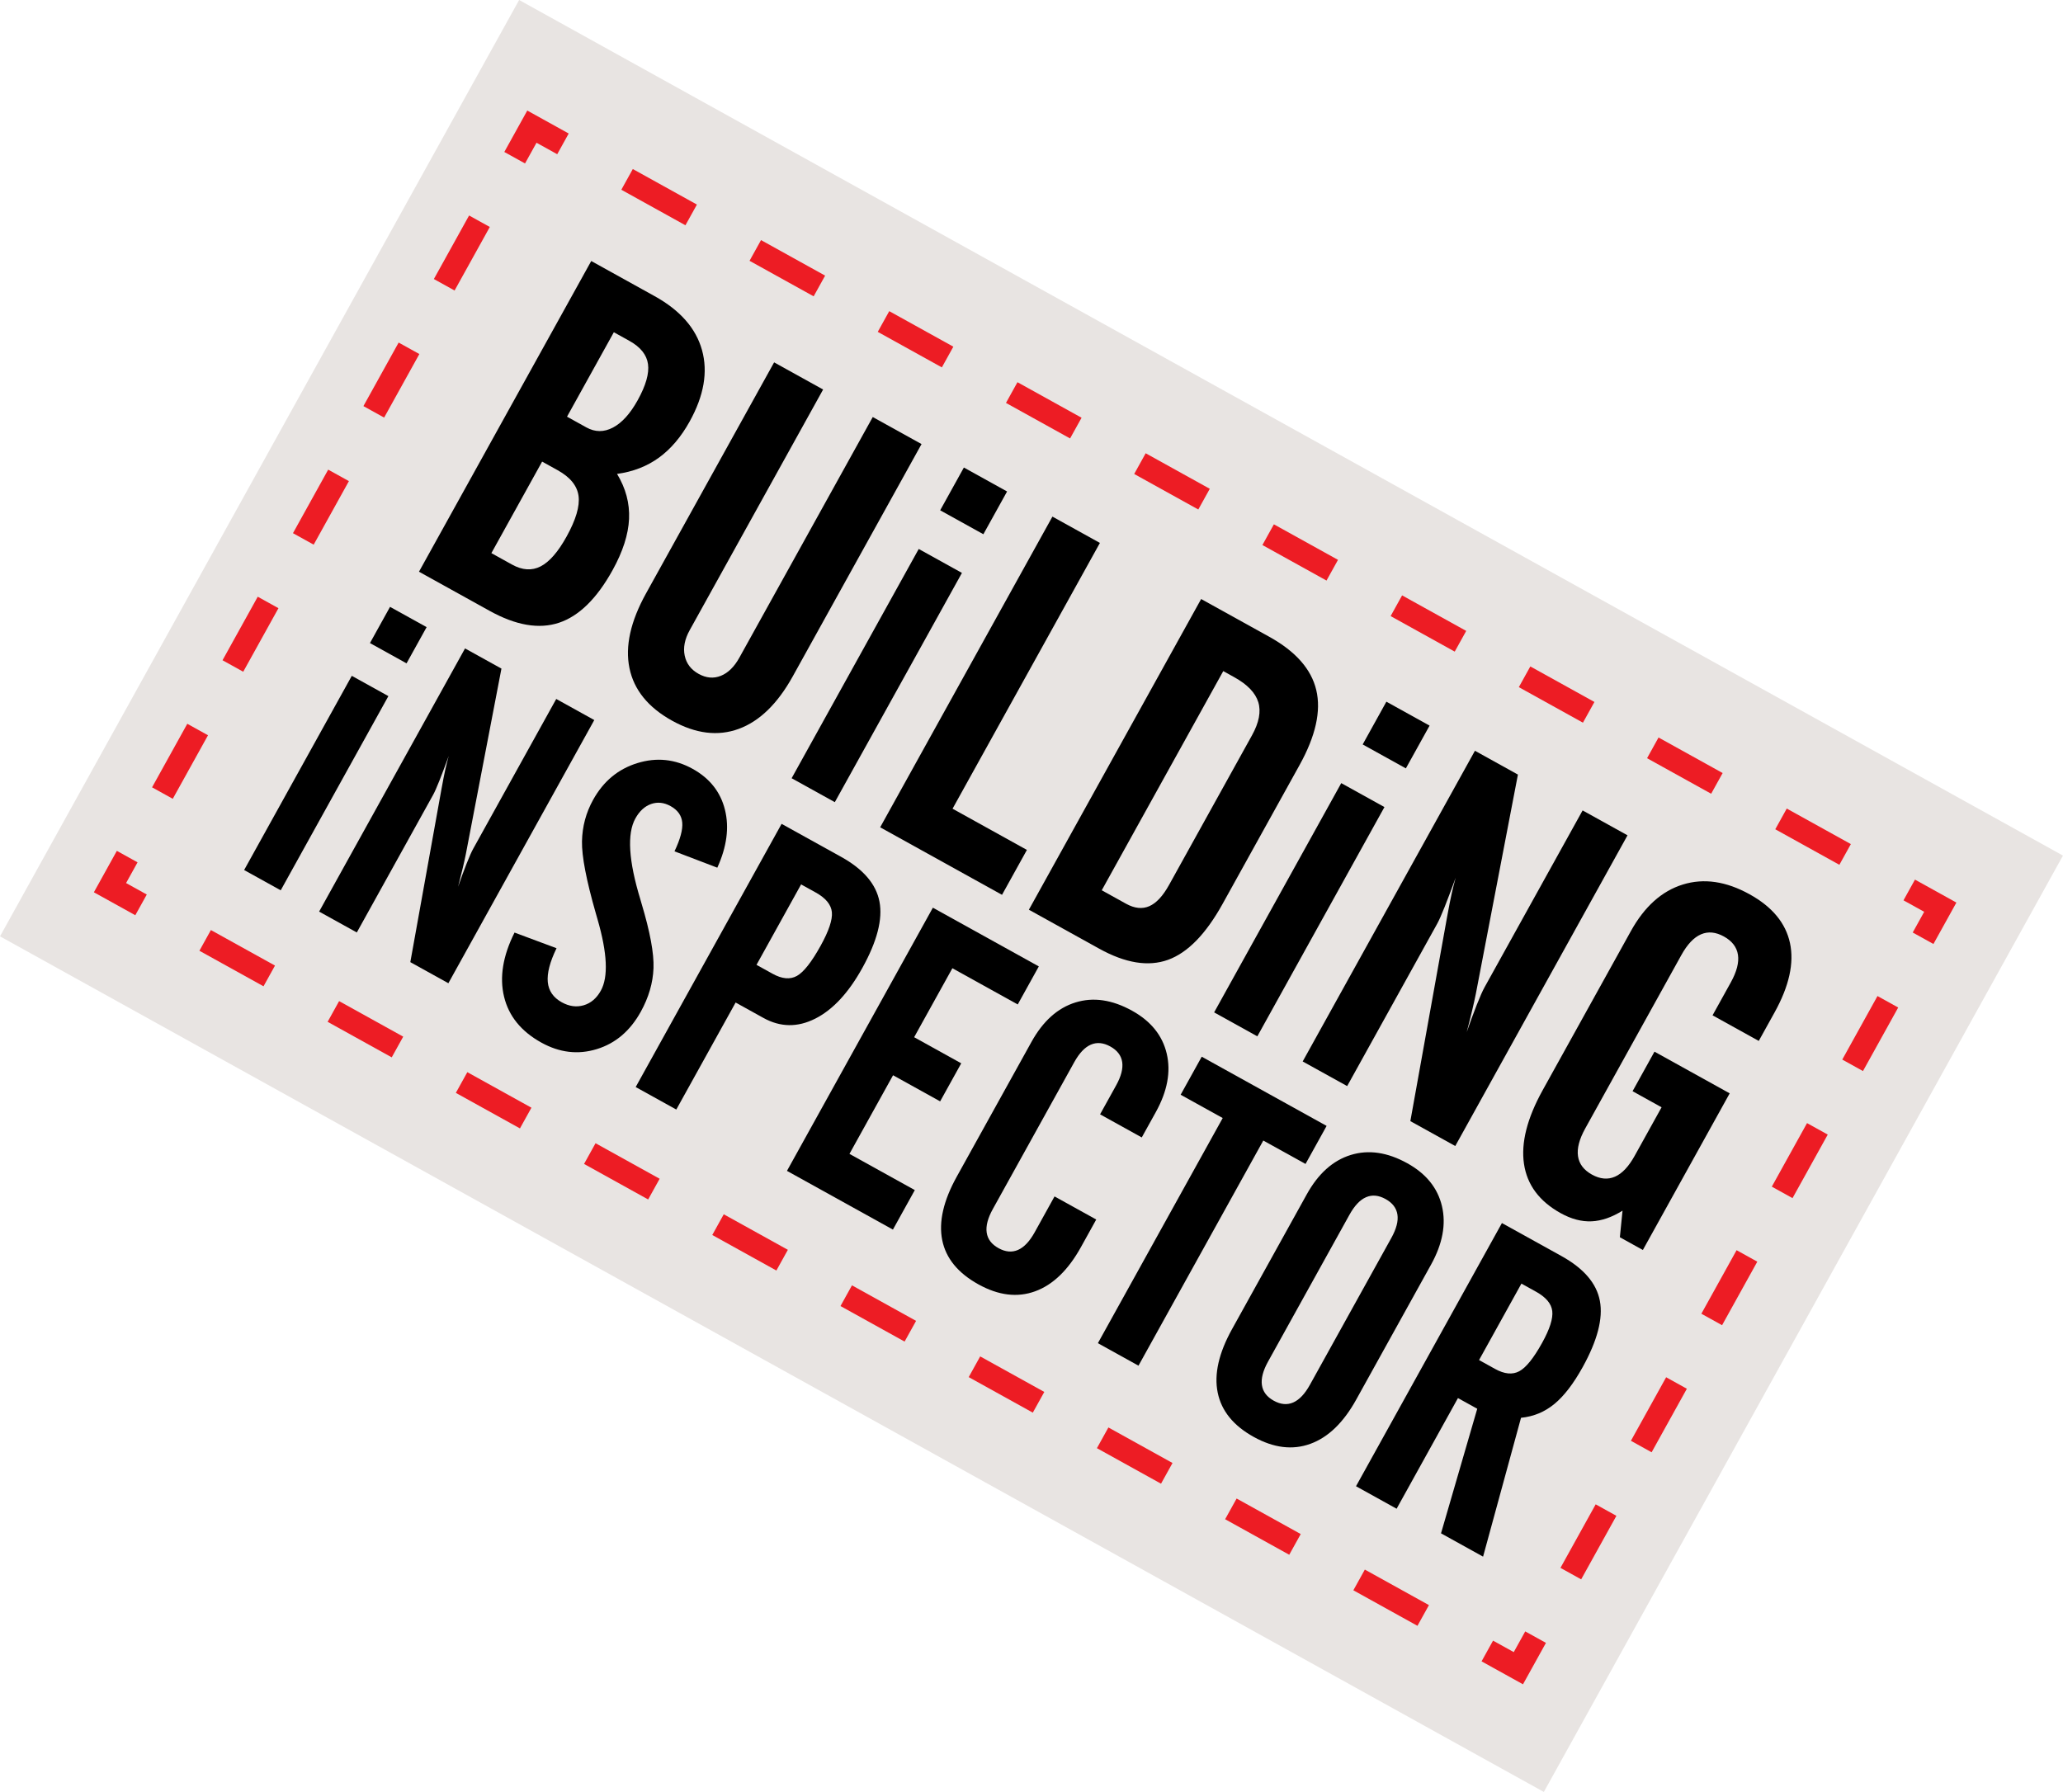
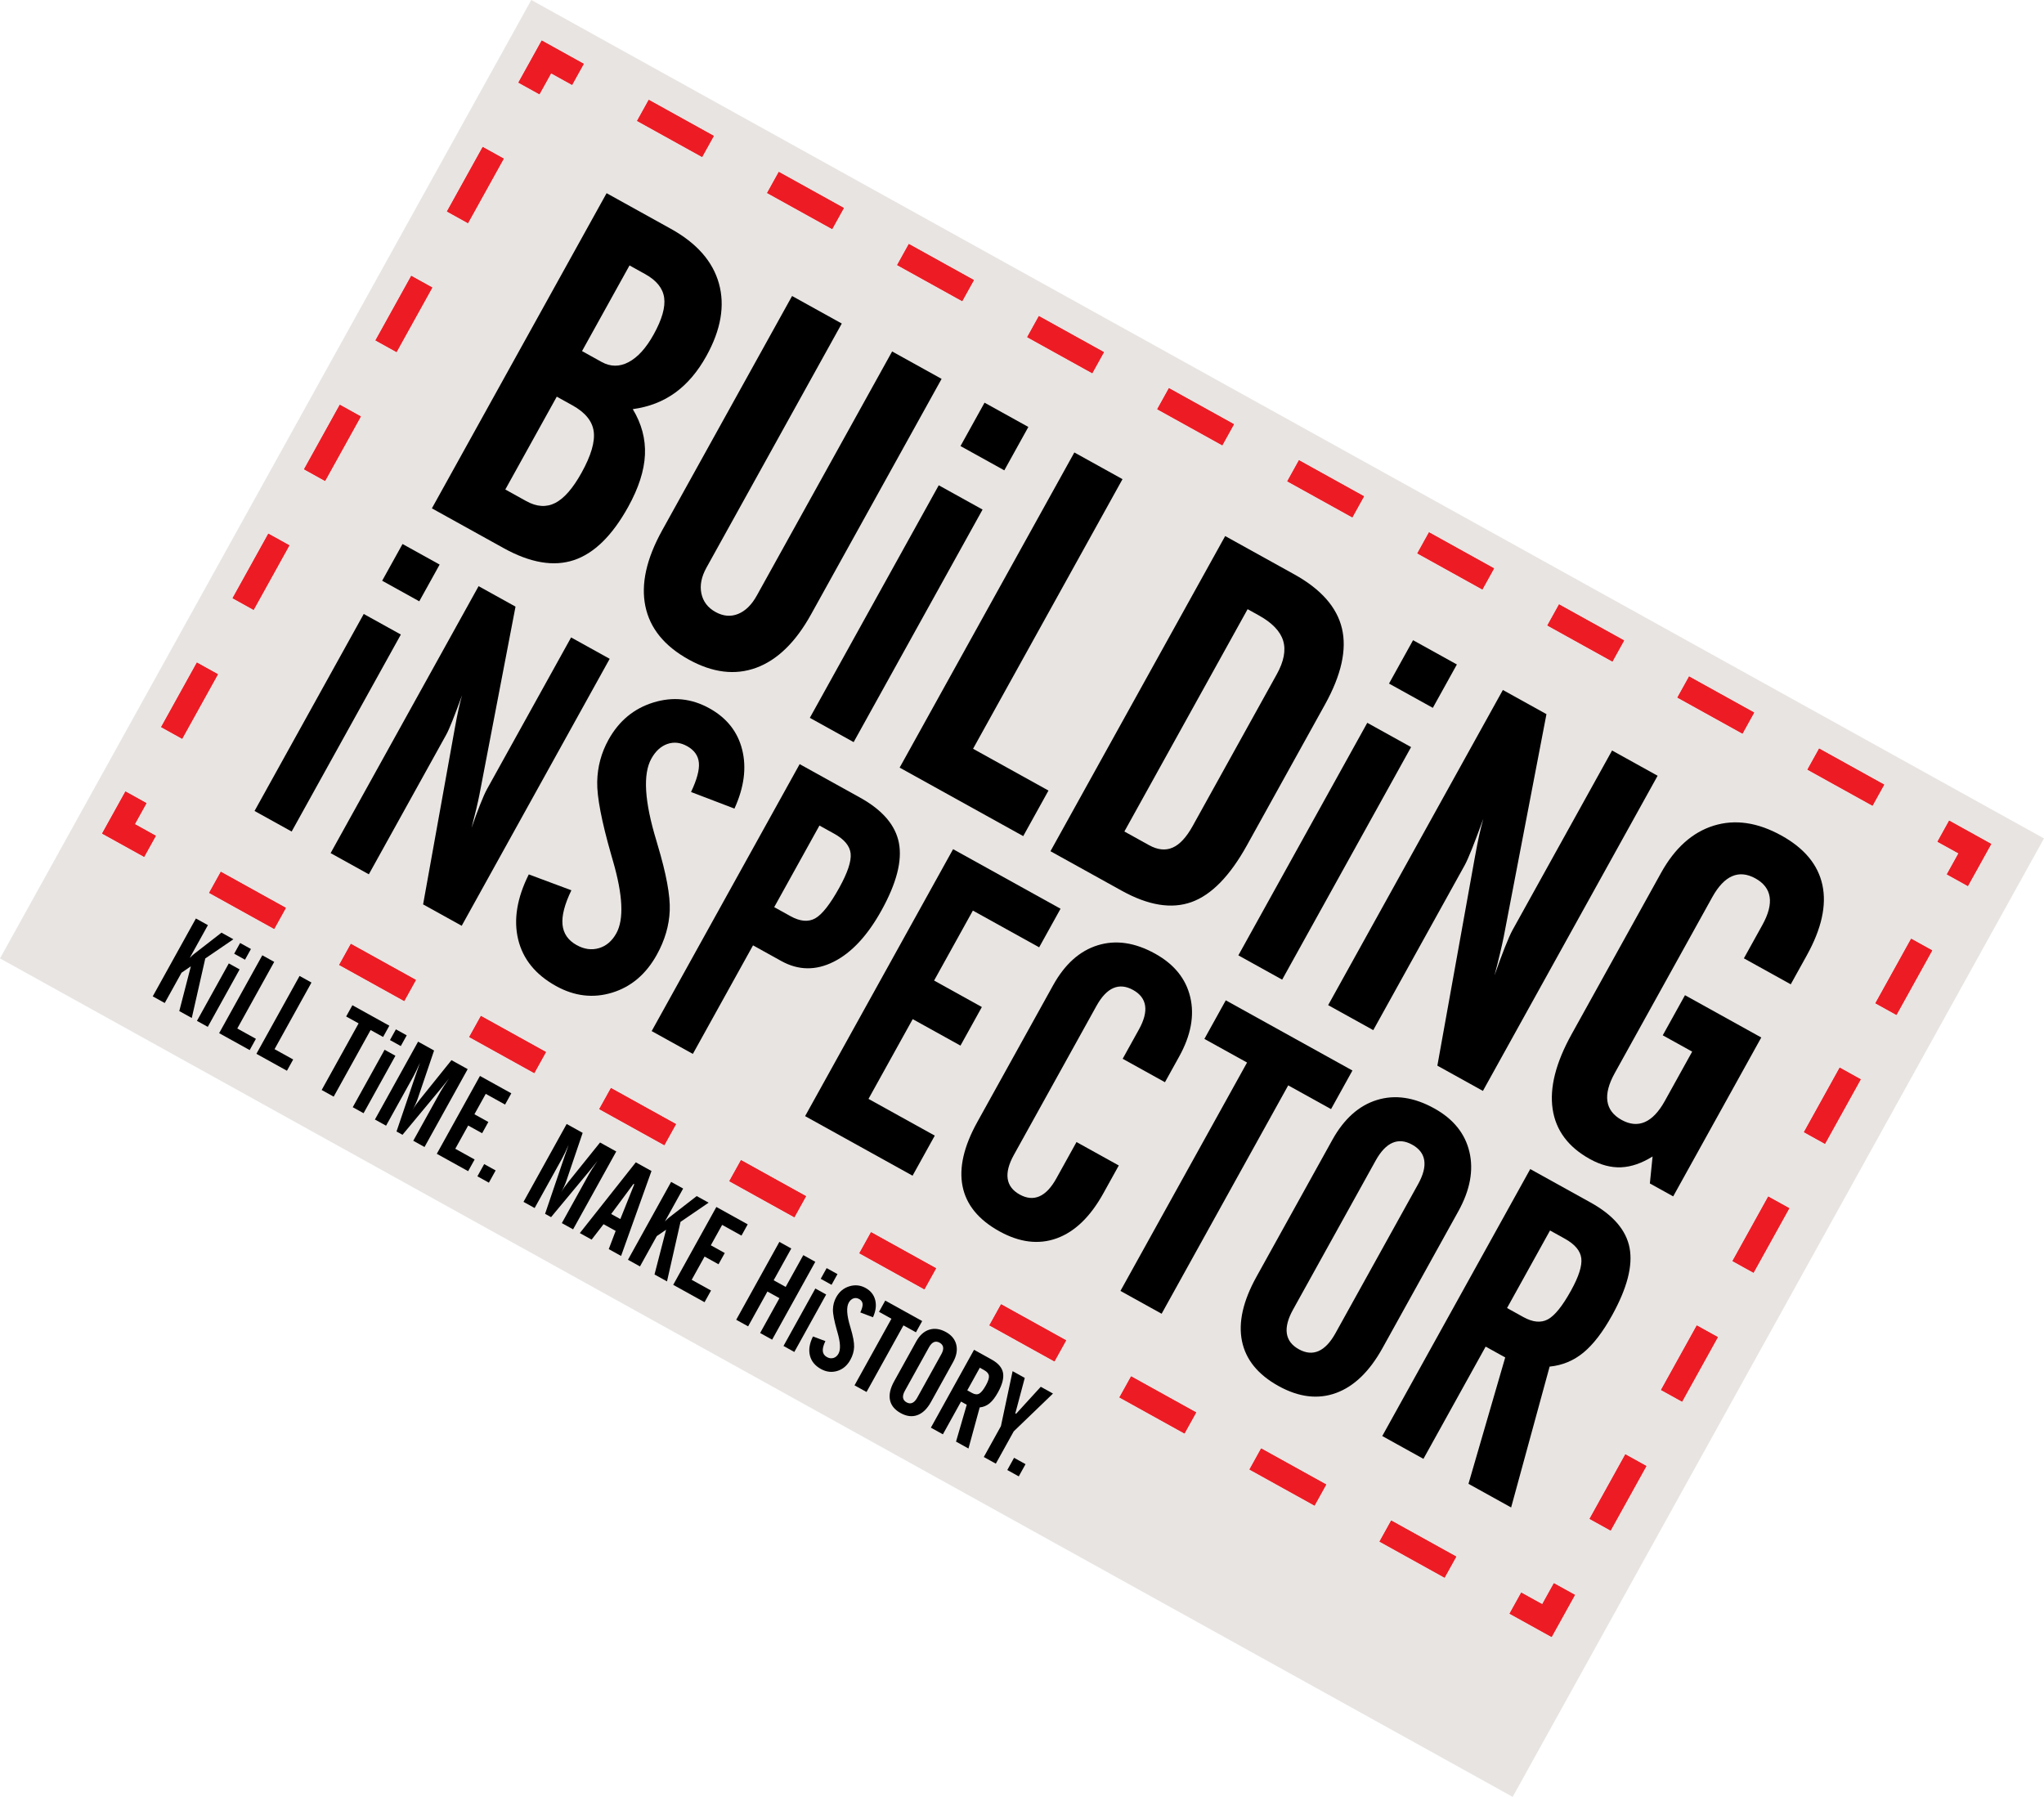
- <svg xmlns="http://www.w3.org/2000/svg" version="1.1" id="Layer_1" x="0px" y="0px" width="348.467px" height="302.746px" viewBox="-15.858 -18.677 348.467 302.746" enable-background="new -15.858 -18.677 348.467 302.746" xml:space="preserve">
-   <rect x="9.295" y="42.259" transform="matrix(0.8746 0.4848 -0.4848 0.8746 84.1888 -60.1444)" fill="#E8E4E2" width="298.161" height="180.873" />
+ <svg xmlns="http://www.w3.org/2000/svg" version="1.1" id="Layer_1" x="0px" y="0px" width="340.41px" height="299.273px" viewBox="0 0 340.41 299.273" enable-background="new 0 0 340.41 299.273" xml:space="preserve">
+   <rect x="26.184" y="58.381" transform="matrix(0.8746 0.4848 -0.4848 0.8746 93.8854 -63.7558)" fill="#E8E4E2" width="288.042" height="182.511" />
+   <g>
+     <path d="M25.438,165.942l7.188-12.969l2,1.109l-3.032,5.471c0.179-0.183,0.328-0.328,0.447-0.438   c0.12-0.11,0.219-0.193,0.298-0.252l4.547-3.529l1.982,1.1l-4.68,3.197l-2.249,9.914l-2.081-1.152l1.928-7.455l-1.551,1.063   l-2.799,5.049L25.438,165.942z" />
+     <path d="M32.801,170.023l5.304-9.568l1.803,0.999l-5.304,9.568L32.801,170.023z M39,158.839l0.989-1.784l1.803,0.999l-0.989,1.784   L39,158.839z" />
+     <path d="M36.497,172.071l7.188-12.968l1.982,1.099l-6.149,11.094l3.103,1.72l-1.039,1.875L36.497,172.071z" />
+     <path d="M42.703,175.511l7.188-12.968l1.982,1.099l-6.149,11.094l3.103,1.72l-1.039,1.875L42.703,175.511z" />
+     <path d="M57.65,169.294l1.039-1.874l6.152,3.41l-1.039,1.874l-2.081-1.153l-6.149,11.094l-2-1.108l6.149-11.094L57.65,169.294z" />
+     <path d="M58.747,184.405l5.304-9.568l1.803,0.999l-5.304,9.568L58.747,184.405z M64.945,173.221l0.989-1.785l1.803,1l-0.989,1.784   L64.945,173.221z" />
+     <path d="M62.441,186.454l7.188-12.969l2.663,1.477l-2.681,7.904c-0.105,0.316-0.235,0.647-0.392,0.99   c-0.155,0.345-0.331,0.693-0.526,1.045c0.166-0.299,0.353-0.598,0.562-0.896c0.208-0.299,0.441-0.607,0.696-0.927l5.238-6.511   l2.699,1.496l-7.188,12.969l-1.874-1.039l4.539-8.188c0.129-0.233,0.316-0.539,0.562-0.919c0.245-0.38,0.526-0.799,0.843-1.256   c-0.126,0.156-0.297,0.374-0.514,0.652c-0.417,0.527-0.69,0.864-0.819,1.012l-6.404,7.705l-0.995-0.552l3.217-9.483   c0.132-0.381,0.278-0.795,0.438-1.246c0.16-0.451,0.248-0.703,0.262-0.758c-0.203,0.466-0.4,0.897-0.59,1.297   c-0.19,0.398-0.366,0.744-0.529,1.037l-4.539,8.188L62.441,186.454z" />
+     <path d="M72.746,192.165l7.188-12.968l5.22,2.894l-1.039,1.874l-3.22-1.784l-1.884,3.398l2.32,1.286l-1.039,1.874l-2.32-1.285   l-2.148,3.873l3.22,1.785l-1.079,1.946L72.746,192.165z" />
+     <path d="M79.508,195.913l1.128-2.035l1.91,1.059l-1.128,2.036L79.508,195.913z" />
+     <path d="M87.185,200.168l7.188-12.969l2.664,1.477l-2.682,7.904c-0.105,0.317-0.235,0.648-0.391,0.991   c-0.155,0.345-0.331,0.692-0.526,1.045c0.166-0.299,0.353-0.598,0.561-0.896c0.209-0.299,0.441-0.607,0.696-0.927l5.238-6.511   l2.699,1.496l-7.188,12.968l-1.875-1.039l4.539-8.188c0.129-0.233,0.316-0.539,0.562-0.919c0.246-0.38,0.527-0.799,0.843-1.257   c-0.126,0.157-0.298,0.375-0.515,0.653c-0.417,0.526-0.69,0.864-0.818,1.012l-6.405,7.704l-0.996-0.551l3.217-9.484   c0.133-0.38,0.278-0.795,0.438-1.246c0.16-0.45,0.247-0.702,0.262-0.757c-0.204,0.466-0.4,0.897-0.59,1.297   c-0.189,0.398-0.366,0.744-0.528,1.037l-4.539,8.188L87.185,200.168z" />
+     <path d="M96.566,205.369l9.323-11.785l2.609,1.446l-5.062,14.146l-2.054-1.139l1.152-3.03l-2.018-1.118l-1.987,2.568   L96.566,205.369z M101.786,202.19l1.525,0.845l2.321-5.795l-0.125-0.069L101.786,202.19z" />
+     <path d="M104.583,209.813l7.188-12.969l2,1.108l-3.032,5.471c0.179-0.182,0.328-0.328,0.448-0.437   c0.119-0.11,0.218-0.194,0.297-0.252l4.547-3.529l1.982,1.099l-4.68,3.198l-2.249,9.914l-2.081-1.153l1.928-7.454l-1.55,1.062   l-2.799,5.05L104.583,209.813z" />
+     <path d="M112.117,213.989l7.188-12.969l5.22,2.894l-1.039,1.874l-3.22-1.784l-1.884,3.399l2.32,1.285l-1.039,1.875l-2.32-1.286   l-2.147,3.874l3.22,1.784l-1.079,1.946L112.117,213.989z" />
+     <path d="M129.798,206.836l1.982,1.099l-2.933,5.292l2,1.108l2.933-5.292l2,1.109l-7.188,12.968l-2-1.108l3.216-5.803l-2-1.108   l-3.216,5.802l-1.982-1.098L129.798,206.836z" />
+     <path d="M130.484,224.169l5.304-9.569l1.803,1l-5.304,9.568L130.484,224.169z M136.683,212.986l0.989-1.784l1.803,0.999   l-0.989,1.784L136.683,212.986z" />
+     <path d="M135.394,222.588l2.069,0.771c-0.329,0.678-0.472,1.232-0.431,1.667c0.042,0.433,0.271,0.766,0.69,0.997   c0.365,0.202,0.724,0.251,1.079,0.147c0.355-0.104,0.637-0.345,0.845-0.722c0.375-0.676,0.32-1.847-0.162-3.514   c-0.037-0.13-0.065-0.228-0.084-0.293c-0.469-1.636-0.696-2.818-0.682-3.549c0.015-0.73,0.197-1.414,0.549-2.047   c0.507-0.915,1.234-1.518,2.181-1.811c0.948-0.291,1.854-0.196,2.722,0.284c0.843,0.468,1.374,1.139,1.592,2.014   s0.092,1.827-0.376,2.857l-2.109-0.806c0.286-0.6,0.412-1.072,0.382-1.418c-0.032-0.346-0.224-0.617-0.576-0.812   c-0.322-0.179-0.642-0.213-0.957-0.103s-0.574,0.349-0.776,0.713c-0.417,0.753-0.335,2.085,0.248,3.995   c0.021,0.074,0.039,0.134,0.052,0.181c0.424,1.407,0.621,2.475,0.594,3.202c-0.028,0.727-0.237,1.443-0.628,2.148   c-0.524,0.944-1.247,1.559-2.169,1.84c-0.922,0.282-1.832,0.175-2.729-0.322c-0.993-0.551-1.605-1.304-1.836-2.262   C134.646,224.792,134.818,223.739,135.394,222.588z" />
+     <path d="M146.391,218.485l1.039-1.875l6.152,3.41l-1.039,1.875l-2.081-1.154l-6.149,11.094l-2-1.107l6.149-11.094L146.391,218.485z   " />
+     <path d="M152.603,223.393c0.567-1.021,1.29-1.669,2.166-1.94c0.879-0.271,1.808-0.136,2.788,0.407   c0.927,0.514,1.495,1.219,1.707,2.113c0.211,0.895,0.032,1.855-0.538,2.885l-3.684,6.645c-0.63,1.137-1.383,1.864-2.26,2.184   c-0.876,0.319-1.808,0.205-2.794-0.342c-0.998-0.553-1.59-1.281-1.772-2.185c-0.185-0.902,0.051-1.942,0.704-3.12L152.603,223.393z    M152.759,232.777l4.012-7.237c0.249-0.448,0.349-0.833,0.3-1.152c-0.049-0.321-0.244-0.575-0.584-0.764   c-0.341-0.189-0.66-0.221-0.958-0.092c-0.297,0.128-0.57,0.417-0.819,0.865l-4.012,7.237c-0.249,0.448-0.35,0.834-0.302,1.157   s0.242,0.579,0.583,0.768c0.341,0.189,0.661,0.219,0.96,0.088C152.237,233.515,152.511,233.225,152.759,232.777z" />
+     <path d="M160.052,233.432l-3.022,5.452l-2-1.108l7.188-12.969l2.934,1.626c1.1,0.609,1.73,1.347,1.893,2.21   c0.162,0.864-0.122,1.953-0.851,3.269c-0.451,0.813-0.915,1.416-1.389,1.81c-0.477,0.393-1.024,0.62-1.645,0.683l-1.87,6.842   l-2.072-1.148l1.785-6.139L160.052,233.432z M163.179,227.791l-2.088,3.767l0.79,0.438c0.46,0.255,0.857,0.294,1.191,0.115   c0.333-0.179,0.708-0.645,1.125-1.398c0.378-0.682,0.545-1.204,0.501-1.568c-0.045-0.365-0.312-0.684-0.802-0.955L163.179,227.791z   " />
+     <path d="M168.64,228.367l2.026,1.123l-1.573,5.905l0.126,0.07l4.111-4.498l2.035,1.128l-6.537,6.295l-2.983,5.381l-2-1.108   l2.849-5.139L168.64,228.367z" />
+     <path d="M167.756,244.83l1.128-2.035l1.91,1.059l-1.128,2.035L167.756,244.83z" />
+   </g>
  <g>
    <g>
-       <path d="M54.914,77.91L84.01,25.42l10.709,5.937c4.307,2.388,6.974,5.424,8,9.108c1.025,3.686,0.332,7.705-2.083,12.062    c-1.448,2.614-3.18,4.651-5.192,6.114c-2.014,1.463-4.371,2.378-7.074,2.746c1.47,2.428,2.146,4.961,2.027,7.601    c-0.119,2.639-1.05,5.532-2.793,8.679c-2.656,4.791-5.671,7.746-9.045,8.867c-3.372,1.119-7.273,0.451-11.701-2.003L54.914,77.91z     M67.143,74.77l3.484,1.932c1.742,0.966,3.354,1.068,4.836,0.308c1.48-0.761,2.939-2.436,4.375-5.025    c1.582-2.855,2.258-5.146,2.029-6.871c-0.231-1.725-1.41-3.178-3.54-4.357l-2.613-1.449L67.143,74.77z M79.919,51.719l3.267,1.812    c1.477,0.818,2.975,0.827,4.495,0.024c1.52-0.803,2.911-2.341,4.173-4.616c1.381-2.492,1.963-4.526,1.744-6.103    c-0.217-1.575-1.27-2.888-3.157-3.934l-2.613-1.449L79.919,51.719z" />
-       <path d="M114.901,42.543l8.276,4.587l-22.536,40.656c-0.845,1.525-1.127,2.959-0.843,4.303c0.283,1.343,1.066,2.37,2.35,3.081    c1.282,0.711,2.535,0.82,3.758,0.327c1.222-0.492,2.262-1.514,3.121-3.062l22.535-40.656l8.24,4.567l-21.751,39.24    c-2.562,4.623-5.603,7.58-9.118,8.874c-3.518,1.293-7.271,0.833-11.265-1.381c-4.042-2.24-6.442-5.199-7.202-8.879    c-0.76-3.68,0.175-7.892,2.804-12.635L114.901,42.543z" />
-       <path d="M117.858,112.8l21.47-38.732l7.297,4.045l-21.471,38.73L117.858,112.8z M142.95,67.535l4.004-7.225l7.296,4.045    l-4.004,7.224L142.95,67.535z" />
-       <path d="M132.814,121.09l29.096-52.489l8.021,4.446l-24.891,44.903l12.56,6.962l-4.205,7.587L132.814,121.09z" />
-       <path d="M157.934,135.014l29.096-52.489l11.509,6.378c4.452,2.468,7.101,5.47,7.938,9.004c0.842,3.535-0.102,7.759-2.824,12.671    l-12.998,23.449c-2.83,5.106-5.905,8.258-9.227,9.455c-3.32,1.194-7.195,0.565-11.623-1.889L157.934,135.014z M170.242,131.729    l4.102,2.274c1.428,0.791,2.735,0.931,3.922,0.417c1.187-0.513,2.301-1.714,3.349-3.601l14.004-25.266    c1.194-2.153,1.549-4.021,1.065-5.602c-0.484-1.581-1.84-2.989-4.065-4.223l-1.853-1.026L170.242,131.729z" />
-       <path d="M189.225,152.359l21.471-38.731l7.296,4.044l-21.47,38.732L189.225,152.359z M214.316,107.093l4.004-7.224l7.297,4.044    l-4.006,7.224L214.316,107.093z" />
-       <path d="M204.182,160.65l29.096-52.49l7.26,4.024l-7.112,37.058c-0.143,0.712-0.349,1.642-0.618,2.787    c-0.273,1.146-0.58,2.369-0.92,3.668c0.579-1.674,1.143-3.203,1.691-4.592c0.548-1.389,0.99-2.386,1.324-2.99l16.562-29.875    l7.586,4.205l-29.096,52.491l-7.586-4.205l6.202-34.478c0.019-0.147,0.06-0.362,0.121-0.646c0.422-2.359,0.865-4.36,1.332-6    c-0.729,2-1.354,3.654-1.873,4.964c-0.521,1.31-0.936,2.242-1.243,2.799l-15.212,27.441L204.182,160.65z" />
-       <path d="M244.715,165.512l14.91-26.897c2.293-4.138,5.217-6.757,8.768-7.857c3.553-1.099,7.312-0.55,11.281,1.65    c3.823,2.118,6.098,4.866,6.82,8.241c0.724,3.375-0.143,7.276-2.598,11.705l-2.676,4.828l-7.805-4.326l3.078-5.555    c1.006-1.814,1.41-3.371,1.212-4.667c-0.199-1.297-0.987-2.327-2.368-3.092c-1.379-0.765-2.671-0.89-3.876-0.369    c-1.205,0.519-2.31,1.687-3.315,3.5l-16.237,29.295c-1.007,1.814-1.414,3.377-1.222,4.687c0.19,1.309,0.978,2.345,2.356,3.109    c1.379,0.764,2.674,0.881,3.888,0.352c1.211-0.531,2.318-1.704,3.325-3.521l4.548-8.202l-4.9-2.718l3.701-6.68l12.705,7.043    l-14.668,26.463l-3.885-2.153l0.452-4.494c-1.795,1.125-3.536,1.727-5.224,1.803c-1.688,0.076-3.428-0.381-5.217-1.373    c-3.607-1.999-5.676-4.774-6.205-8.326C241.036,174.404,242.086,170.256,244.715,165.512z" />
-       <path d="M25.379,128.31l18.186-32.809l6.18,3.426l-18.186,32.809L25.379,128.31z M46.633,89.966l3.392-6.118l6.18,3.426    l-3.392,6.118L46.633,89.966z" />
-       <path d="M38.047,135.332l24.646-44.461l6.149,3.408l-6.024,31.391c-0.12,0.604-0.294,1.391-0.525,2.361    c-0.23,0.972-0.489,2.007-0.776,3.106c0.489-1.417,0.967-2.713,1.432-3.889c0.465-1.176,0.839-2.021,1.123-2.534L78.098,99.41    l6.426,3.562l-24.646,44.461l-6.427-3.562l5.255-29.203c0.016-0.126,0.05-0.308,0.102-0.547c0.358-1.998,0.734-3.693,1.13-5.082    c-0.618,1.694-1.147,3.096-1.588,4.205c-0.441,1.109-0.791,1.899-1.053,2.371l-12.885,23.243L38.047,135.332z" />
-       <path d="M71.053,138.875l7.095,2.646c-1.127,2.322-1.62,4.228-1.478,5.713c0.141,1.484,0.93,2.625,2.364,3.421    c1.25,0.692,2.483,0.86,3.7,0.504c1.216-0.357,2.183-1.183,2.898-2.474c1.284-2.316,1.098-6.332-0.558-12.047    c-0.129-0.447-0.225-0.781-0.288-1.004c-1.608-5.608-2.388-9.664-2.339-12.17c0.049-2.506,0.676-4.844,1.88-7.017    c1.738-3.137,4.231-5.205,7.479-6.205c3.247-1,6.357-0.677,9.33,0.972c2.89,1.602,4.709,3.902,5.458,6.903    c0.748,3.002,0.318,6.267-1.29,9.797l-7.231-2.763c0.979-2.056,1.415-3.678,1.308-4.861c-0.106-1.186-0.765-2.113-1.975-2.783    c-1.106-0.613-2.201-0.731-3.281-0.353c-1.081,0.38-1.969,1.194-2.661,2.444c-1.432,2.583-1.148,7.148,0.85,13.695    c0.072,0.256,0.132,0.462,0.178,0.621c1.452,4.824,2.131,8.483,2.035,10.978c-0.096,2.492-0.813,4.948-2.154,7.366    c-1.795,3.239-4.274,5.343-7.436,6.31c-3.163,0.968-6.281,0.599-9.355-1.105c-3.403-1.887-5.502-4.47-6.297-7.75    C68.491,146.434,69.08,142.82,71.053,138.875z" />
-       <path d="M91.518,164.973l24.646-44.464l10.055,5.574c3.751,2.079,5.91,4.602,6.477,7.567c0.567,2.967-0.401,6.707-2.901,11.216    c-2.329,4.202-4.981,7.054-7.956,8.554c-2.976,1.499-5.888,1.459-8.736-0.12l-4.705-2.606l-10.021,18.08L91.518,164.973z     M111.925,144.328l2.706,1.5c1.599,0.887,2.971,1.01,4.115,0.372c1.144-0.64,2.478-2.331,4-5.079    c1.398-2.521,2.034-4.419,1.911-5.693c-0.125-1.273-1.038-2.384-2.739-3.327l-2.459-1.363L111.925,144.328z" />
-       <path d="M117.07,179.135l24.646-44.462l17.896,9.92l-3.562,6.427l-11.039-6.119l-6.459,11.653l7.955,4.41l-3.562,6.427    l-7.955-4.41l-7.363,13.283l11.039,6.118l-3.699,6.673L117.07,179.135z" />
-       <path d="M145.747,180.119l12.63-22.784c1.943-3.505,4.419-5.724,7.428-6.655c3.008-0.932,6.193-0.466,9.557,1.397    c3.177,1.762,5.128,4.176,5.853,7.244c0.726,3.067,0.109,6.364-1.845,9.891L177,173.486l-7.041-3.903l2.71-4.89    c0.853-1.537,1.192-2.855,1.024-3.953c-0.168-1.1-0.836-1.973-2.004-2.619c-1.17-0.646-2.264-0.752-3.285-0.312    c-1.02,0.439-1.956,1.428-2.809,2.965l-13.755,24.814c-0.853,1.537-1.196,2.86-1.034,3.969c0.162,1.109,0.828,1.986,1.997,2.635    c1.168,0.646,2.265,0.746,3.292,0.298c1.025-0.449,1.964-1.443,2.817-2.98l3.356-6.058l7.043,3.902l-2.574,4.644    c-2.158,3.896-4.741,6.39-7.746,7.483c-3.005,1.095-6.198,0.703-9.58-1.172c-3.465-1.92-5.504-4.416-6.118-7.49    C142.68,187.744,143.497,184.177,145.747,180.119z" />
-       <path d="M183.568,166.273l3.562-6.426l21.095,11.691l-3.562,6.427l-7.135-3.954l-21.082,38.035l-6.857-3.801l21.084-38.036    L183.568,166.273z" />
-       <path d="M204.869,183.105c1.941-3.506,4.418-5.725,7.427-6.655s6.193-0.466,9.556,1.397c3.178,1.762,5.129,4.176,5.854,7.243    c0.725,3.068,0.109,6.365-1.846,9.892l-12.629,22.783c-2.158,3.896-4.741,6.391-7.746,7.483c-3.004,1.095-6.198,0.705-9.58-1.17    c-3.424-1.897-5.45-4.394-6.079-7.489c-0.63-3.095,0.176-6.662,2.414-10.701L204.869,183.105z M205.404,215.277l13.755-24.813    c0.853-1.537,1.194-2.854,1.024-3.953c-0.168-1.099-0.836-1.972-2.004-2.618c-1.169-0.647-2.265-0.752-3.283-0.312    c-1.021,0.439-1.957,1.427-2.811,2.965l-13.755,24.812c-0.853,1.539-1.197,2.861-1.034,3.971s0.829,1.986,1.997,2.634    s2.267,0.747,3.292,0.298C203.613,217.809,204.553,216.814,205.404,215.277z" />
-       <path d="M230.409,217.521l-10.362,18.694l-6.857-3.801l24.646-44.462l10.055,5.572c3.771,2.092,5.937,4.617,6.491,7.578    c0.558,2.961-0.416,6.696-2.915,11.205c-1.546,2.789-3.134,4.855-4.765,6.203c-1.632,1.348-3.511,2.129-5.64,2.342l-6.41,23.457    l-7.104-3.938l6.119-21.047L230.409,217.521z M241.13,198.18l-7.157,12.915l2.704,1.5c1.579,0.875,2.939,1.007,4.083,0.394    c1.145-0.611,2.432-2.209,3.862-4.793c1.296-2.336,1.867-4.129,1.716-5.379c-0.15-1.25-1.066-2.34-2.748-3.271L241.13,198.18z" />
+       <path d="M71.927,84.665l29.096-52.49l10.709,5.937c4.307,2.388,6.974,5.424,8,9.108c1.025,3.686,0.332,7.705-2.083,12.062    c-1.448,2.614-3.18,4.651-5.192,6.114c-2.014,1.463-4.371,2.378-7.074,2.746c1.47,2.428,2.146,4.961,2.027,7.601    c-0.119,2.639-1.05,5.532-2.793,8.679c-2.656,4.791-5.671,7.746-9.045,8.867c-3.372,1.119-7.273,0.451-11.701-2.003L71.927,84.665    z M84.155,81.525l3.484,1.932c1.742,0.966,3.354,1.068,4.836,0.308c1.48-0.761,2.939-2.436,4.375-5.025    c1.582-2.855,2.258-5.146,2.029-6.871c-0.231-1.725-1.41-3.178-3.54-4.357l-2.613-1.449L84.155,81.525z M96.932,58.474    l3.267,1.811c1.477,0.818,2.975,0.827,4.495,0.024s2.911-2.341,4.173-4.616c1.381-2.492,1.963-4.526,1.744-6.103    c-0.217-1.575-1.27-2.888-3.157-3.934l-2.613-1.449L96.932,58.474z" />
+       <path d="M131.914,49.298l8.276,4.587l-22.536,40.656c-0.845,1.525-1.127,2.959-0.843,4.303c0.283,1.343,1.066,2.37,2.35,3.081    c1.282,0.711,2.535,0.82,3.758,0.327c1.222-0.492,2.262-1.514,3.121-3.062l22.535-40.656l8.24,4.567l-21.751,39.24    c-2.562,4.623-5.603,7.58-9.118,8.874c-3.518,1.293-7.271,0.833-11.265-1.381c-4.042-2.24-6.442-5.199-7.202-8.879    s0.175-7.892,2.804-12.635L131.914,49.298z" />
+       <path d="M134.871,119.555l21.47-38.732l7.297,4.045l-21.471,38.731L134.871,119.555z M159.963,74.29l4.004-7.225l7.296,4.045    l-4.004,7.224L159.963,74.29z" />
+       <path d="M149.827,127.845l29.096-52.489l8.021,4.446l-24.89,44.903l12.56,6.962l-4.205,7.587L149.827,127.845z" />
+       <path d="M174.946,141.769l29.096-52.489l11.508,6.378c4.452,2.468,7.1,5.47,7.939,9.004c0.841,3.535-0.102,7.759-2.824,12.671    l-12.998,23.45c-2.831,5.106-5.906,8.257-9.227,9.454c-3.32,1.195-7.195,0.566-11.624-1.888L174.946,141.769z M187.255,138.484    l4.102,2.274c1.428,0.791,2.735,0.931,3.921,0.417c1.187-0.513,2.302-1.714,3.349-3.601l14.004-25.266    c1.194-2.153,1.549-4.021,1.065-5.602s-1.839-2.989-4.065-4.223l-1.852-1.026L187.255,138.484z" />
+       <path d="M206.237,159.114l21.471-38.731l7.295,4.044l-21.469,38.732L206.237,159.114z M231.329,113.848l4.004-7.224l7.297,4.044    l-4.005,7.224L231.329,113.848z" />
+       <path d="M221.193,167.405l29.096-52.49l7.26,4.024l-7.112,37.058c-0.143,0.712-0.349,1.642-0.619,2.787    c-0.273,1.146-0.579,2.369-0.919,3.668c0.579-1.673,1.142-3.203,1.691-4.591c0.548-1.389,0.99-2.386,1.325-2.991l16.561-29.875    l7.586,4.205l-29.096,52.49l-7.586-4.205l6.203-34.477c0.018-0.148,0.059-0.363,0.121-0.646c0.421-2.359,0.865-4.36,1.331-5.999    c-0.729,2-1.354,3.654-1.873,4.964c-0.521,1.31-0.935,2.242-1.243,2.799l-15.212,27.442L221.193,167.405z" />
+       <path d="M261.728,172.267l14.91-26.898c2.293-4.138,5.217-6.757,8.768-7.857c3.553-1.099,7.312-0.55,11.281,1.65    c3.823,2.119,6.097,4.867,6.82,8.241c0.724,3.375-0.142,7.277-2.597,11.705l-2.676,4.828l-7.805-4.326l3.078-5.554    c1.006-1.815,1.41-3.371,1.212-4.667c-0.199-1.297-0.988-2.327-2.368-3.092c-1.379-0.765-2.671-0.889-3.876-0.369    c-1.205,0.518-2.31,1.686-3.315,3.5l-16.238,29.295c-1.006,1.814-1.414,3.377-1.222,4.686c0.191,1.309,0.978,2.345,2.357,3.109    c1.379,0.765,2.674,0.882,3.887,0.352c1.211-0.531,2.319-1.704,3.326-3.52l4.547-8.203l-4.9-2.717l3.702-6.68l12.705,7.043    l-14.669,26.463l-3.884-2.153l0.452-4.495c-1.795,1.125-3.536,1.727-5.224,1.803c-1.688,0.077-3.427-0.381-5.217-1.373    c-3.607-1.999-5.675-4.774-6.204-8.326C258.049,181.159,259.099,177.011,261.728,172.267z" />
+       <path d="M42.392,135.065l18.186-32.809l6.18,3.426l-18.186,32.809L42.392,135.065z M63.646,96.721l3.392-6.118l6.18,3.426    l-3.392,6.118L63.646,96.721z" />
+       <path d="M55.06,142.086l24.646-44.461l6.149,3.408l-6.024,31.391c-0.12,0.604-0.294,1.391-0.525,2.361    c-0.23,0.972-0.489,2.007-0.776,3.106c0.489-1.417,0.967-2.713,1.432-3.889s0.839-2.021,1.123-2.534l14.027-25.305l6.426,3.562    l-24.646,44.462l-6.427-3.562l5.255-29.203c0.016-0.126,0.05-0.308,0.102-0.547c0.358-1.998,0.734-3.693,1.13-5.082    c-0.618,1.694-1.147,3.096-1.588,4.205s-0.791,1.899-1.053,2.371l-12.885,23.245L55.06,142.086z" />
+       <path d="M88.065,145.63l7.095,2.646c-1.127,2.323-1.62,4.228-1.478,5.713c0.141,1.485,0.93,2.626,2.364,3.421    c1.25,0.692,2.483,0.86,3.7,0.504c1.216-0.357,2.183-1.182,2.898-2.474c1.284-2.316,1.098-6.331-0.558-12.047    c-0.129-0.446-0.225-0.78-0.288-1.003c-1.608-5.608-2.388-9.664-2.339-12.17s0.676-4.844,1.88-7.017    c1.738-3.137,4.231-5.205,7.479-6.205c3.247-1,6.357-0.677,9.33,0.972c2.89,1.602,4.709,3.902,5.458,6.903    c0.748,3.002,0.318,6.267-1.29,9.797l-7.231-2.763c0.979-2.056,1.415-3.678,1.308-4.861c-0.106-1.186-0.765-2.113-1.975-2.783    c-1.106-0.613-2.201-0.731-3.281-0.353c-1.081,0.38-1.969,1.194-2.661,2.444c-1.432,2.583-1.148,7.148,0.85,13.695    c0.072,0.256,0.132,0.462,0.178,0.621c1.452,4.824,2.131,8.484,2.035,10.977c-0.096,2.493-0.813,4.949-2.154,7.367    c-1.795,3.239-4.274,5.343-7.436,6.31c-3.163,0.967-6.281,0.598-9.355-1.106c-3.403-1.887-5.502-4.47-6.297-7.75    C85.504,153.188,86.093,149.576,88.065,145.63z" />
+       <path d="M108.53,171.727l24.646-44.463l10.055,5.574c3.751,2.079,5.91,4.602,6.477,7.568s-0.401,6.706-2.901,11.215    c-2.329,4.203-4.981,7.054-7.956,8.554c-2.976,1.499-5.888,1.459-8.736-0.12l-4.705-2.607l-10.021,18.08L108.53,171.727z     M128.938,151.083l2.706,1.5c1.599,0.887,2.971,1.01,4.115,0.372c1.144-0.639,2.478-2.331,4-5.079    c1.398-2.521,2.034-4.419,1.911-5.693c-0.125-1.274-1.038-2.384-2.739-3.327l-2.459-1.363L128.938,151.083z" />
+       <path d="M134.083,185.89l24.646-44.462l17.896,9.92l-3.562,6.426l-11.039-6.118l-6.459,11.653l7.955,4.41l-3.562,6.426    l-7.955-4.409l-7.363,13.283l11.039,6.118l-3.699,6.673L134.083,185.89z" />
+       <path d="M162.76,186.874l12.63-22.784c1.943-3.505,4.419-5.724,7.428-6.655c3.008-0.932,6.193-0.466,9.556,1.397    c3.177,1.762,5.128,4.176,5.853,7.244s0.109,6.365-1.845,9.891l-2.369,4.274l-7.041-3.903l2.71-4.89    c0.852-1.537,1.193-2.855,1.025-3.953c-0.168-1.099-0.837-1.972-2.005-2.619c-1.169-0.647-2.263-0.752-3.284-0.312    c-1.02,0.439-1.957,1.428-2.809,2.965l-13.755,24.814c-0.853,1.537-1.196,2.86-1.034,3.969s0.828,1.986,1.997,2.634    c1.168,0.647,2.265,0.747,3.292,0.298c1.025-0.449,1.965-1.443,2.817-2.98l3.357-6.058l7.042,3.903l-2.574,4.643    c-2.158,3.895-4.741,6.39-7.746,7.483c-3.005,1.095-6.198,0.704-9.58-1.171c-3.465-1.92-5.504-4.417-6.118-7.49    C159.692,194.499,160.51,190.932,162.76,186.874z" />
+       <path d="M200.581,173.029l3.562-6.427l21.094,11.692l-3.562,6.427l-7.134-3.954l-21.083,38.035l-6.857-3.801l21.084-38.036    L200.581,173.029z" />
+       <path d="M221.882,189.86c1.942-3.505,4.418-5.724,7.427-6.655c3.009-0.931,6.193-0.466,9.556,1.397    c3.177,1.762,5.129,4.176,5.853,7.244c0.725,3.068,0.109,6.365-1.845,9.891l-12.629,22.784c-2.159,3.896-4.742,6.39-7.746,7.483    c-3.005,1.095-6.199,0.705-9.581-1.17c-3.423-1.898-5.45-4.394-6.079-7.489s0.176-6.662,2.414-10.701L221.882,189.86z     M222.417,222.033l13.755-24.814c0.853-1.537,1.194-2.854,1.025-3.953c-0.168-1.099-0.837-1.972-2.005-2.619    s-2.264-0.752-3.283-0.312c-1.021,0.439-1.957,1.427-2.81,2.965l-13.755,24.813c-0.852,1.538-1.197,2.861-1.034,3.97    s0.829,1.986,1.997,2.634c1.168,0.648,2.266,0.747,3.292,0.298C220.626,224.563,221.565,223.57,222.417,222.033z" />
+       <path d="M247.422,224.276l-10.362,18.695l-6.857-3.801l24.646-44.462l10.055,5.573c3.771,2.091,5.936,4.616,6.491,7.577    c0.557,2.962-0.416,6.697-2.915,11.206c-1.546,2.789-3.134,4.855-4.765,6.203c-1.631,1.347-3.511,2.128-5.639,2.341l-6.411,23.458    l-7.103-3.938l6.119-21.047L247.422,224.276z M258.143,204.935l-7.158,12.915l2.705,1.5c1.579,0.875,2.939,1.006,4.083,0.393    c1.144-0.611,2.431-2.209,3.862-4.792c1.296-2.337,1.867-4.13,1.716-5.38s-1.067-2.34-2.748-3.271L258.143,204.935z" />
    </g>
    <g>
      <g>
-         <polyline fill="none" stroke="#ED1C24" stroke-width="4" stroke-miterlimit="10" points="243.523,257.908 240.615,263.156      235.367,260.248    " />
-         <line fill="none" stroke="#ED1C24" stroke-width="4" stroke-miterlimit="10" stroke-dasharray="12.381,12.381" x1="224.539" y1="254.246" x2="13.381" y2="137.199" />
-         <polyline fill="none" stroke="#ED1C24" stroke-width="4" stroke-miterlimit="10" points="7.966,134.197 2.719,131.288      5.628,126.04    " />
-         <line fill="none" stroke="#ED1C24" stroke-width="4" stroke-miterlimit="10" stroke-dasharray="12.273,12.273" x1="11.577" y1="115.307" x2="68.102" y2="13.333" />
-         <polyline fill="none" stroke="#ED1C24" stroke-width="4" stroke-miterlimit="10" points="71.077,7.967 73.986,2.719      79.233,5.628    " />
-         <line fill="none" stroke="#ED1C24" stroke-width="4" stroke-miterlimit="10" stroke-dasharray="12.381,12.381" x1="90.062" y1="11.63" x2="301.221" y2="128.677" />
-         <polyline fill="none" stroke="#ED1C24" stroke-width="4" stroke-miterlimit="10" points="306.635,131.678 311.883,134.587      308.974,139.835    " />
-         <line fill="none" stroke="#ED1C24" stroke-width="4" stroke-miterlimit="10" stroke-dasharray="12.273,12.273" x1="303.023" y1="150.568" x2="246.499" y2="252.542" />
+         <polyline fill="none" stroke="#ED1C24" stroke-width="4" stroke-miterlimit="10" points="260.537,264.663 257.628,269.911      252.38,267.002    " />
+         <line fill="none" stroke="#ED1C24" stroke-width="4" stroke-miterlimit="10" stroke-dasharray="12.381,12.381" x1="241.552" y1="261" x2="30.394" y2="143.953" />
+         <polyline fill="none" stroke="#ED1C24" stroke-width="4" stroke-miterlimit="10" points="24.979,140.952 19.731,138.043      22.641,132.795    " />
+         <line fill="none" stroke="#ED1C24" stroke-width="4" stroke-miterlimit="10" stroke-dasharray="12.273,12.273" x1="28.59" y1="122.062" x2="85.114" y2="20.088" />
+         <polyline fill="none" stroke="#ED1C24" stroke-width="4" stroke-miterlimit="10" points="88.09,14.722 90.999,9.474      96.246,12.383    " />
+         <line fill="none" stroke="#ED1C24" stroke-width="4" stroke-miterlimit="10" stroke-dasharray="12.381,12.381" x1="107.075" y1="18.385" x2="318.233" y2="135.432" />
+         <polyline fill="none" stroke="#ED1C24" stroke-width="4" stroke-miterlimit="10" points="323.647,138.433 328.896,141.342      325.986,146.59    " />
+         <line fill="none" stroke="#ED1C24" stroke-width="4" stroke-miterlimit="10" stroke-dasharray="12.273,12.273" x1="320.036" y1="157.323" x2="263.512" y2="259.297" />
      </g>
    </g>
  </g>
+   <g>
+     <g>
+       <polyline fill="none" stroke="#ED1C24" stroke-width="4" stroke-miterlimit="10" points="260.537,264.663 257.628,269.911     252.38,267.002   " />
+       <line fill="none" stroke="#ED1C24" stroke-width="4" stroke-miterlimit="10" stroke-dasharray="12.381,12.381" x1="241.552" y1="261" x2="30.394" y2="143.953" />
+       <polyline fill="none" stroke="#ED1C24" stroke-width="4" stroke-miterlimit="10" points="24.979,140.952 19.731,138.043     22.641,132.795   " />
+       <line fill="none" stroke="#ED1C24" stroke-width="4" stroke-miterlimit="10" stroke-dasharray="12.273,12.273" x1="28.59" y1="122.062" x2="85.114" y2="20.088" />
+       <polyline fill="none" stroke="#ED1C24" stroke-width="4" stroke-miterlimit="10" points="88.09,14.722 90.999,9.474     96.246,12.383   " />
+       <line fill="none" stroke="#ED1C24" stroke-width="4" stroke-miterlimit="10" stroke-dasharray="12.381,12.381" x1="107.075" y1="18.385" x2="318.233" y2="135.432" />
+       <polyline fill="none" stroke="#ED1C24" stroke-width="4" stroke-miterlimit="10" points="323.647,138.433 328.896,141.342     325.986,146.59   " />
+       <line fill="none" stroke="#ED1C24" stroke-width="4" stroke-miterlimit="10" stroke-dasharray="12.273,12.273" x1="320.036" y1="157.323" x2="263.512" y2="259.297" />
+     </g>
+   </g>
</svg>
